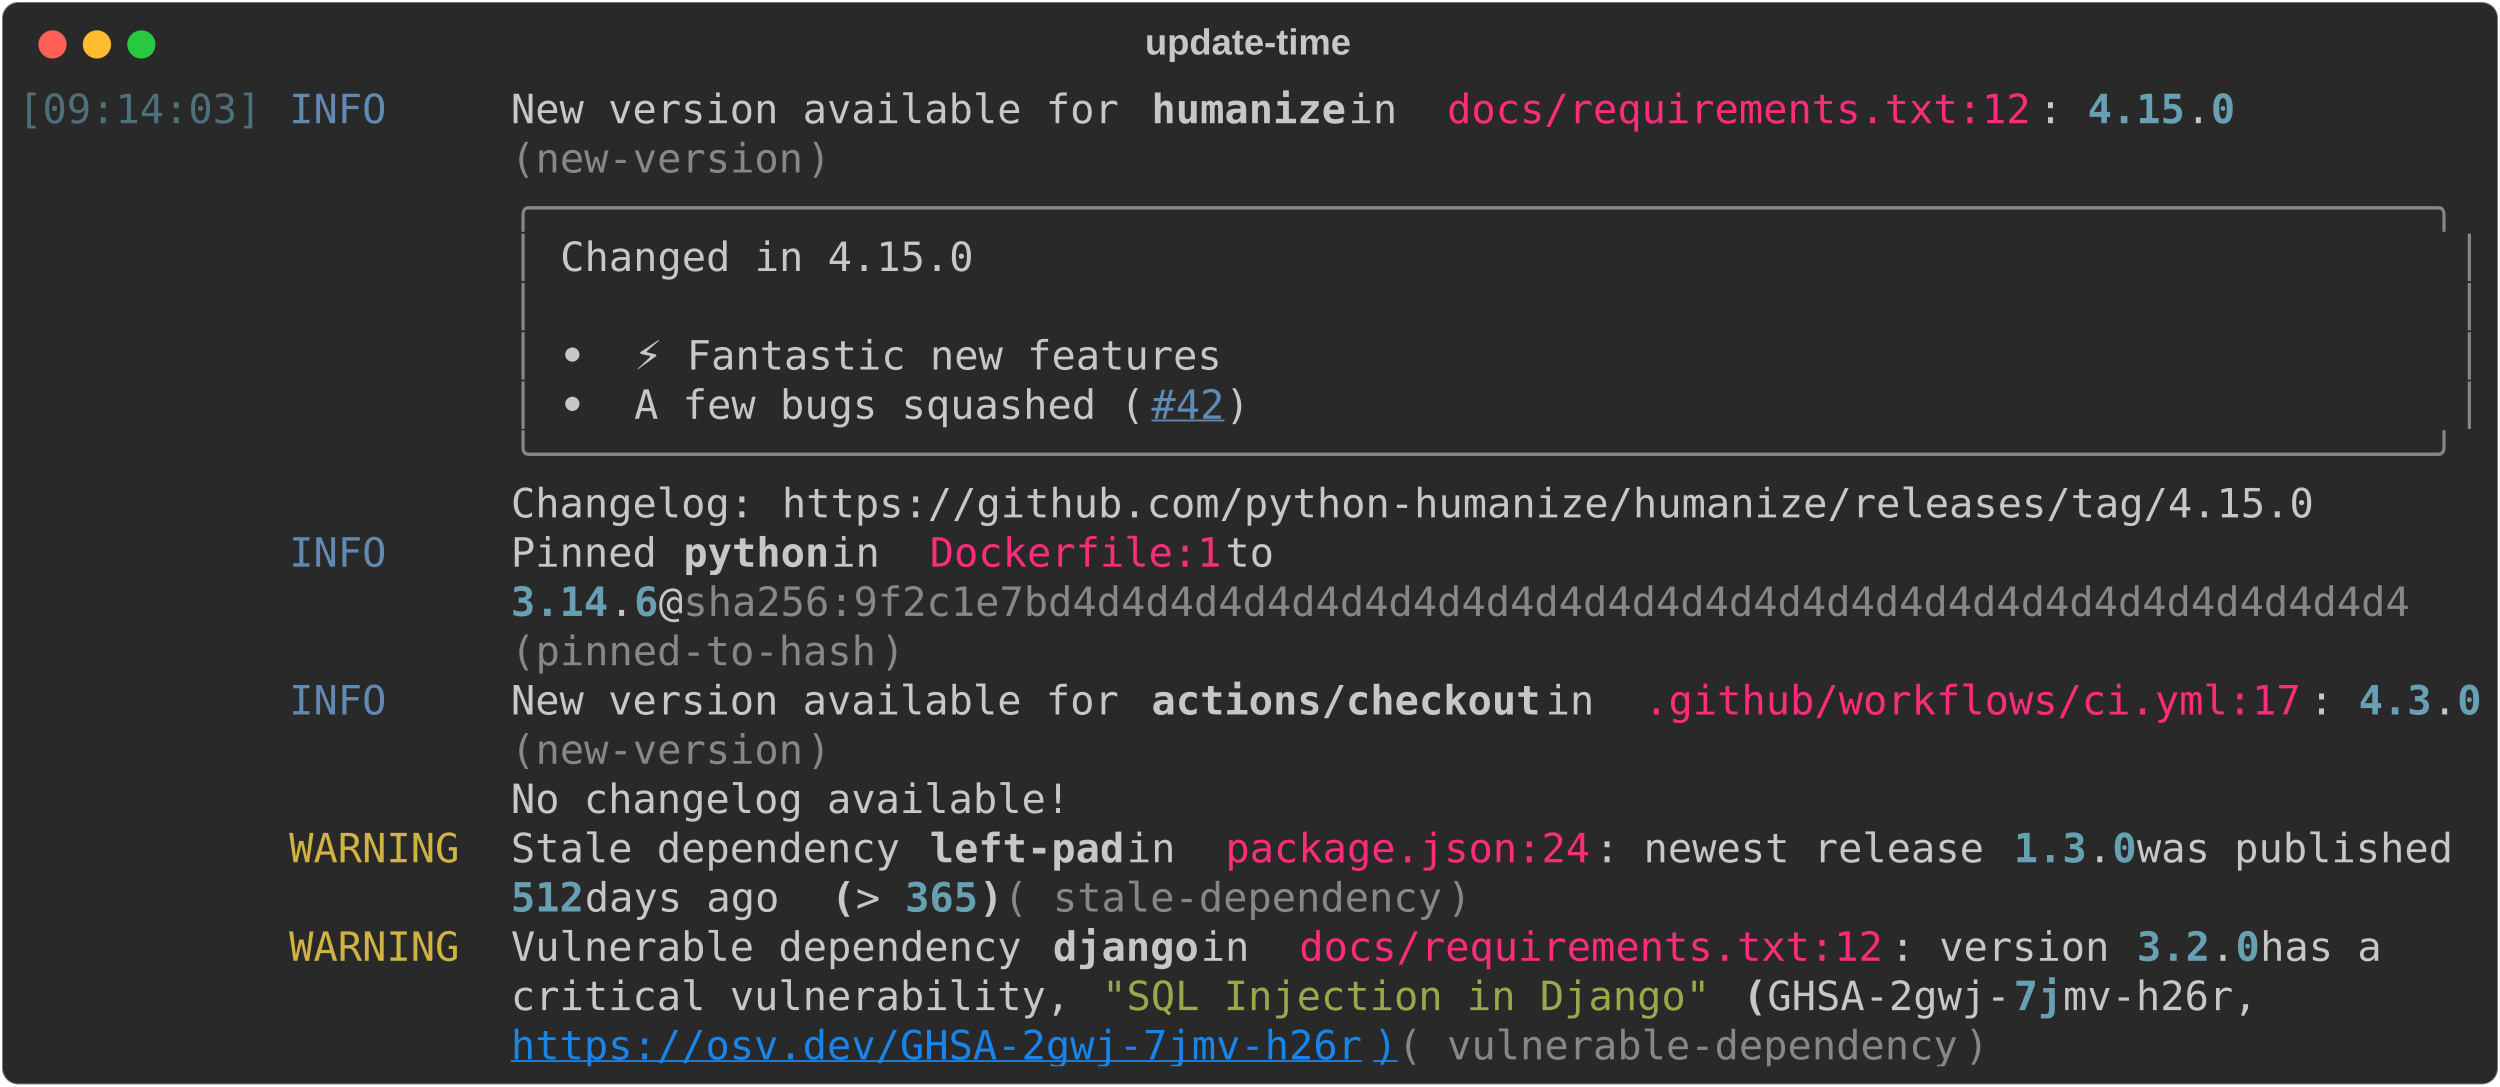
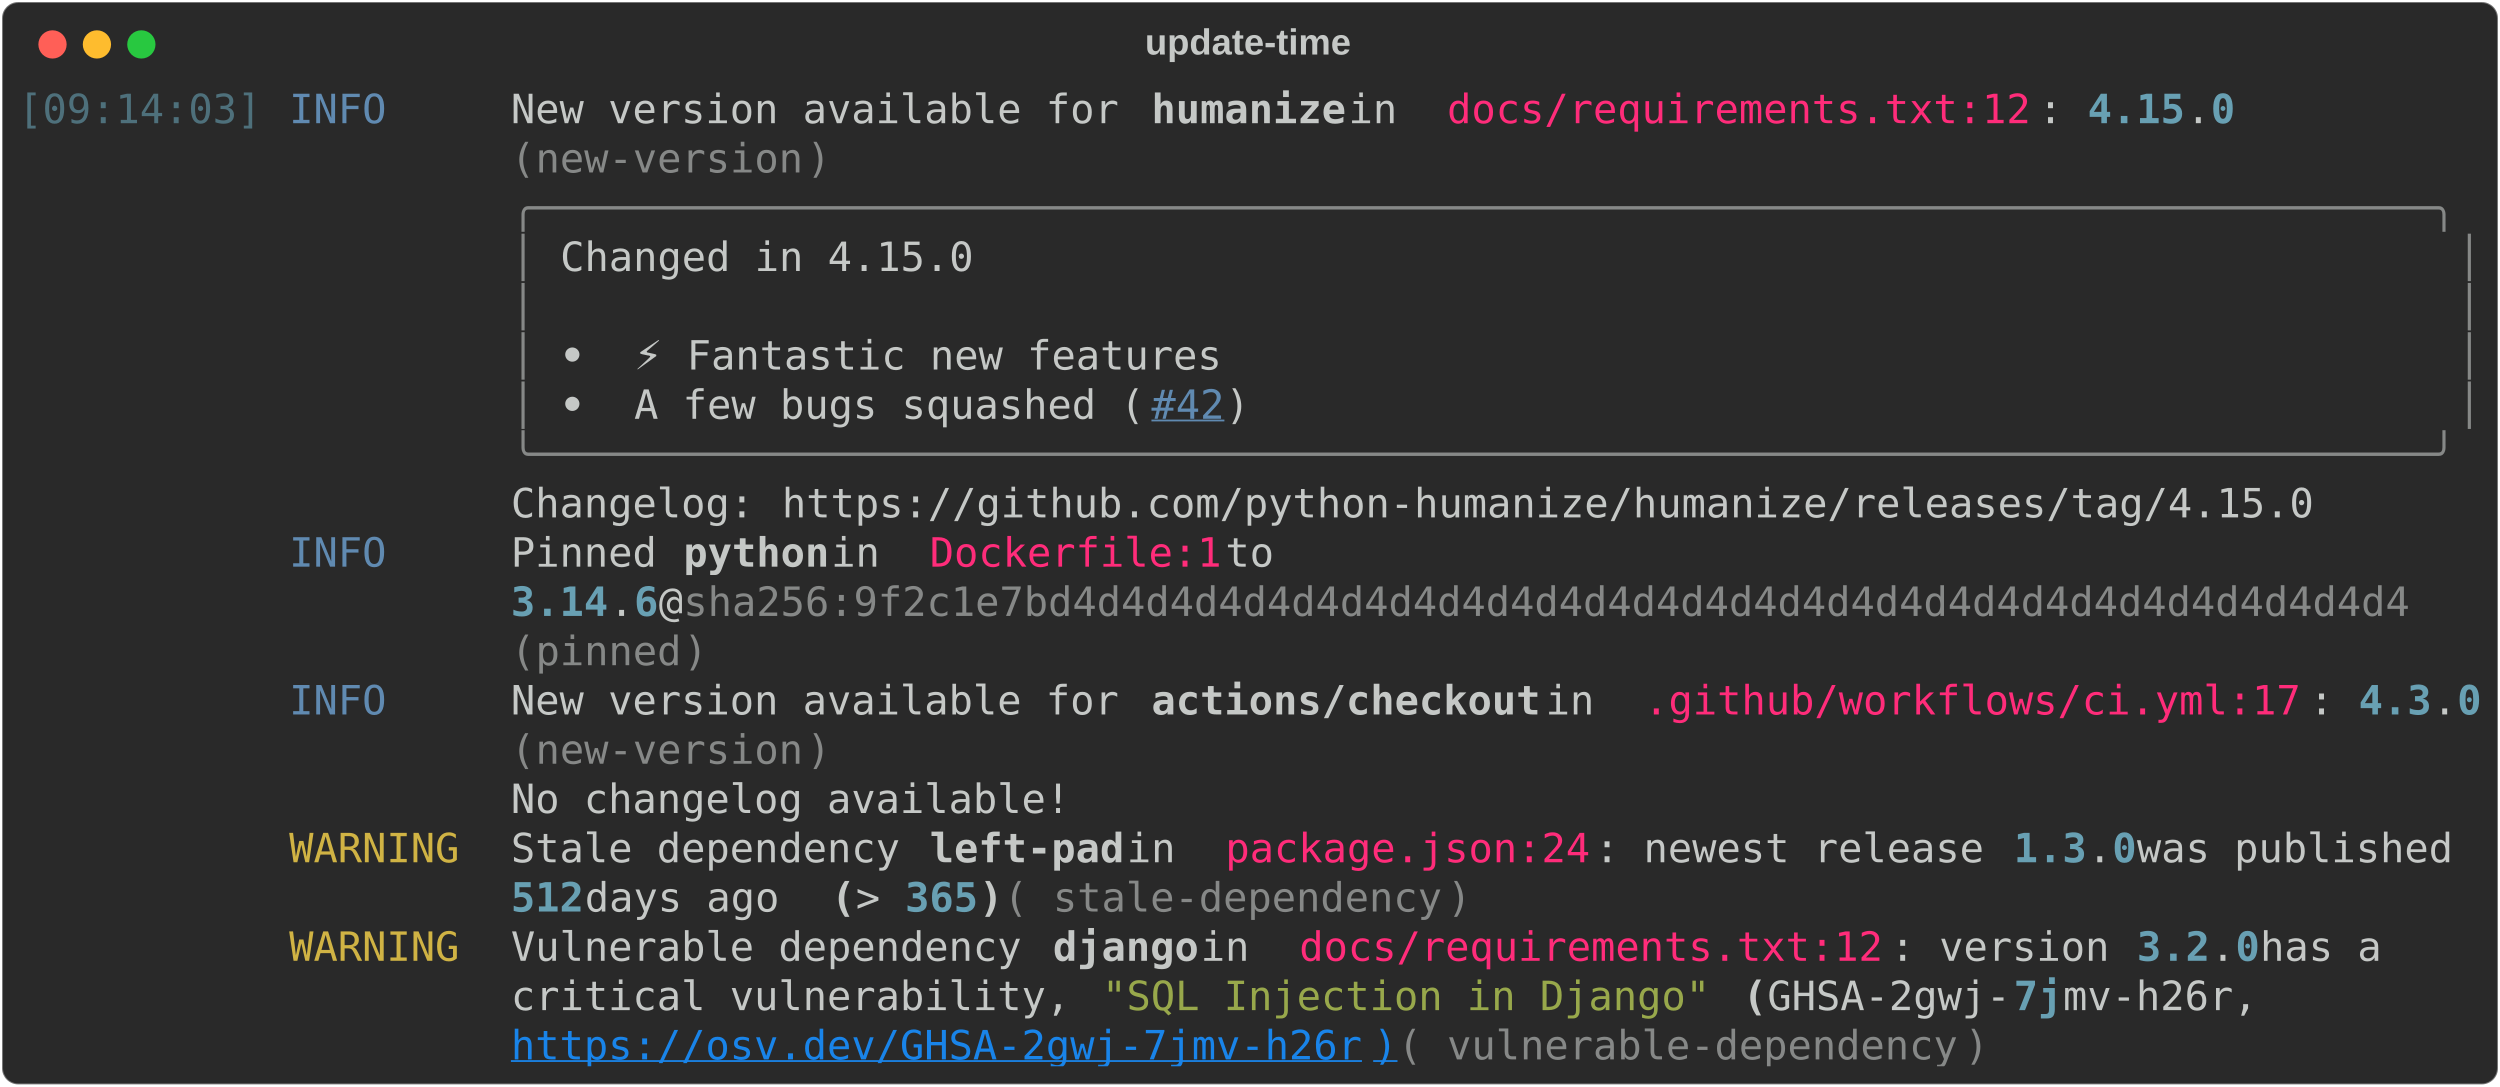
<svg xmlns="http://www.w3.org/2000/svg" class="rich-terminal" width="1238" height="538.0" viewBox="0 0 1238 538.0">
  <style>

    @font-face {
        font-family: "Fira Code";
        src: local("FiraCode-Regular");
        font-style: normal;
        font-weight: 400;
    }
    @font-face {
        font-family: "Fira Code";
        src: local("FiraCode-Bold");
        font-style: bold;
        font-weight: 700;
    }

    .update-time-log-matrix {
        font-family: Fira Code, monospace;
        font-size: 20px;
        line-height: 24.4px;
        font-variant-east-asian: full-width;
    }

    .update-time-log-title {
        font-size: 18px;
        font-weight: bold;
        font-family: arial;
    }

    .update-time-log-r1 { fill: #4e707b }
.update-time-log-r2 { fill: #608ab1 }
.update-time-log-r3 { fill: #c5c8c6 }
.update-time-log-r4 { fill: #c5c8c6;font-weight: bold }
.update-time-log-r5 { fill: #ff2c7a }
.update-time-log-r6 { fill: #68a0b3;font-weight: bold }
.update-time-log-r7 { fill: #868887 }
.update-time-log-r8 { fill: #608ab1;text-decoration: underline; }
.update-time-log-r9 { fill: #d0b344 }
.update-time-log-r10 { fill: #98a84b }
.update-time-log-r11 { fill: #1984e9;text-decoration: underline; }
    </style>
  <defs>
    <clipPath id="update-time-log-clip-terminal">
      <rect x="0" y="0" width="1219.0" height="487.0" />
    </clipPath>
    <clipPath id="update-time-log-line-0">
      <rect x="0" y="1.5" width="1220" height="24.65" />
    </clipPath>
    <clipPath id="update-time-log-line-1">
      <rect x="0" y="25.9" width="1220" height="24.65" />
    </clipPath>
    <clipPath id="update-time-log-line-2">
      <rect x="0" y="50.3" width="1220" height="24.65" />
    </clipPath>
    <clipPath id="update-time-log-line-3">
      <rect x="0" y="74.7" width="1220" height="24.65" />
    </clipPath>
    <clipPath id="update-time-log-line-4">
      <rect x="0" y="99.1" width="1220" height="24.65" />
    </clipPath>
    <clipPath id="update-time-log-line-5">
      <rect x="0" y="123.5" width="1220" height="24.65" />
    </clipPath>
    <clipPath id="update-time-log-line-6">
      <rect x="0" y="147.9" width="1220" height="24.65" />
    </clipPath>
    <clipPath id="update-time-log-line-7">
      <rect x="0" y="172.3" width="1220" height="24.65" />
    </clipPath>
    <clipPath id="update-time-log-line-8">
      <rect x="0" y="196.7" width="1220" height="24.65" />
    </clipPath>
    <clipPath id="update-time-log-line-9">
      <rect x="0" y="221.1" width="1220" height="24.65" />
    </clipPath>
    <clipPath id="update-time-log-line-10">
      <rect x="0" y="245.5" width="1220" height="24.65" />
    </clipPath>
    <clipPath id="update-time-log-line-11">
      <rect x="0" y="269.9" width="1220" height="24.65" />
    </clipPath>
    <clipPath id="update-time-log-line-12">
      <rect x="0" y="294.3" width="1220" height="24.65" />
    </clipPath>
    <clipPath id="update-time-log-line-13">
      <rect x="0" y="318.7" width="1220" height="24.65" />
    </clipPath>
    <clipPath id="update-time-log-line-14">
      <rect x="0" y="343.1" width="1220" height="24.65" />
    </clipPath>
    <clipPath id="update-time-log-line-15">
      <rect x="0" y="367.5" width="1220" height="24.65" />
    </clipPath>
    <clipPath id="update-time-log-line-16">
      <rect x="0" y="391.9" width="1220" height="24.65" />
    </clipPath>
    <clipPath id="update-time-log-line-17">
      <rect x="0" y="416.3" width="1220" height="24.65" />
    </clipPath>
    <clipPath id="update-time-log-line-18">
      <rect x="0" y="440.7" width="1220" height="24.65" />
    </clipPath>
  </defs>
  <rect fill="#292929" stroke="rgba(255,255,255,0.35)" stroke-width="1" x="1" y="1" width="1236" height="536" rx="8" />
  <text class="update-time-log-title" fill="#c5c8c6" text-anchor="middle" x="618" y="27">update-time</text>
  <g transform="translate(26,22)">
    <circle cx="0" cy="0" r="7" fill="#ff5f57" />
    <circle cx="22" cy="0" r="7" fill="#febc2e" />
    <circle cx="44" cy="0" r="7" fill="#28c840" />
  </g>
  <g transform="translate(9, 41)" clip-path="url(#update-time-log-clip-terminal)">
    <g class="update-time-log-matrix">
      <text class="update-time-log-r1" x="0" y="20" textLength="122" clip-path="url(#update-time-log-line-0)">[09:14:03]</text>
      <text class="update-time-log-r2" x="134.2" y="20" textLength="97.6" clip-path="url(#update-time-log-line-0)">INFO    </text>
      <text class="update-time-log-r3" x="244" y="20" textLength="317.2" clip-path="url(#update-time-log-line-0)">New version available for </text>
      <text class="update-time-log-r4" x="561.2" y="20" textLength="97.6" clip-path="url(#update-time-log-line-0)">humanize</text>
      <text class="update-time-log-r3" x="658.8" y="20" textLength="48.8" clip-path="url(#update-time-log-line-0)"> in </text>
      <text class="update-time-log-r5" x="707.6" y="20" textLength="292.8" clip-path="url(#update-time-log-line-0)">docs/requirements.txt:12</text>
      <text class="update-time-log-r3" x="1000.4" y="20" textLength="24.4" clip-path="url(#update-time-log-line-0)">: </text>
      <text class="update-time-log-r6" x="1024.8" y="20" textLength="48.8" clip-path="url(#update-time-log-line-0)">4.15</text>
      <text class="update-time-log-r3" x="1073.6" y="20" textLength="12.2" clip-path="url(#update-time-log-line-0)">.</text>
      <text class="update-time-log-r6" x="1085.8" y="20" textLength="12.2" clip-path="url(#update-time-log-line-0)">0</text>
      <text class="update-time-log-r3" x="1220" y="20" textLength="12.2" clip-path="url(#update-time-log-line-0)">
</text>
      <text class="update-time-log-r7" x="244" y="44.4" textLength="12.2" clip-path="url(#update-time-log-line-1)">(</text>
      <text class="update-time-log-r7" x="256.2" y="44.4" textLength="134.2" clip-path="url(#update-time-log-line-1)">new-version</text>
      <text class="update-time-log-r7" x="390.4" y="44.4" textLength="12.2" clip-path="url(#update-time-log-line-1)">)</text>
      <text class="update-time-log-r3" x="1220" y="44.4" textLength="12.2" clip-path="url(#update-time-log-line-1)">
</text>
      <text class="update-time-log-r7" x="244" y="68.8" textLength="976" clip-path="url(#update-time-log-line-2)">╭──────────────────────────────────────────────────────────────────────────────╮</text>
      <text class="update-time-log-r3" x="1220" y="68.8" textLength="12.2" clip-path="url(#update-time-log-line-2)">
</text>
      <text class="update-time-log-r7" x="244" y="93.2" textLength="12.2" clip-path="url(#update-time-log-line-3)">│</text>
      <text class="update-time-log-r3" x="268.4" y="93.2" textLength="927.2" clip-path="url(#update-time-log-line-3)">Changed in 4.15.0                                                           </text>
      <text class="update-time-log-r7" x="1207.8" y="93.2" textLength="12.2" clip-path="url(#update-time-log-line-3)">│</text>
      <text class="update-time-log-r3" x="1220" y="93.2" textLength="12.2" clip-path="url(#update-time-log-line-3)">
</text>
      <text class="update-time-log-r7" x="244" y="117.6" textLength="12.2" clip-path="url(#update-time-log-line-4)">│</text>
      <text class="update-time-log-r7" x="1207.8" y="117.6" textLength="12.2" clip-path="url(#update-time-log-line-4)">│</text>
      <text class="update-time-log-r3" x="1220" y="117.6" textLength="12.2" clip-path="url(#update-time-log-line-4)">
</text>
      <text class="update-time-log-r7" x="244" y="142" textLength="12.2" clip-path="url(#update-time-log-line-5)">│</text>
      <text class="update-time-log-r4" x="268.4" y="142" textLength="36.6" clip-path="url(#update-time-log-line-5)"> • </text>
      <text class="update-time-log-r3" x="305" y="142" textLength="878.4" clip-path="url(#update-time-log-line-5)">⚡ Fantastic new features                                                </text>
      <text class="update-time-log-r7" x="1207.8" y="142" textLength="12.2" clip-path="url(#update-time-log-line-5)">│</text>
      <text class="update-time-log-r3" x="1220" y="142" textLength="12.2" clip-path="url(#update-time-log-line-5)">
</text>
      <text class="update-time-log-r7" x="244" y="166.4" textLength="12.2" clip-path="url(#update-time-log-line-6)">│</text>
      <text class="update-time-log-r4" x="268.4" y="166.4" textLength="36.6" clip-path="url(#update-time-log-line-6)"> • </text>
      <text class="update-time-log-r3" x="305" y="166.4" textLength="256.2" clip-path="url(#update-time-log-line-6)">A few bugs squashed (</text>
      <text class="update-time-log-r8" x="561.2" y="166.4" textLength="36.6" clip-path="url(#update-time-log-line-6)">#42</text>
      <text class="update-time-log-r3" x="597.8" y="166.4" textLength="597.8" clip-path="url(#update-time-log-line-6)">)                                                </text>
      <text class="update-time-log-r7" x="1207.8" y="166.4" textLength="12.2" clip-path="url(#update-time-log-line-6)">│</text>
      <text class="update-time-log-r3" x="1220" y="166.4" textLength="12.2" clip-path="url(#update-time-log-line-6)">
</text>
      <text class="update-time-log-r7" x="244" y="190.8" textLength="976" clip-path="url(#update-time-log-line-7)">╰──────────────────────────────────────────────────────────────────────────────╯</text>
      <text class="update-time-log-r3" x="1220" y="190.8" textLength="12.2" clip-path="url(#update-time-log-line-7)">
</text>
      <text class="update-time-log-r3" x="244" y="215.2" textLength="134.2" clip-path="url(#update-time-log-line-8)">Changelog: </text>
      <text class="update-time-log-r3" x="378.2" y="215.2" textLength="768.6" clip-path="url(#update-time-log-line-8)">https://github.com/python-humanize/humanize/releases/tag/4.15.0</text>
      <text class="update-time-log-r3" x="1220" y="215.2" textLength="12.2" clip-path="url(#update-time-log-line-8)">
</text>
      <text class="update-time-log-r2" x="134.2" y="239.6" textLength="97.6" clip-path="url(#update-time-log-line-9)">INFO    </text>
      <text class="update-time-log-r3" x="244" y="239.6" textLength="85.4" clip-path="url(#update-time-log-line-9)">Pinned </text>
      <text class="update-time-log-r4" x="329.4" y="239.6" textLength="73.2" clip-path="url(#update-time-log-line-9)">python</text>
      <text class="update-time-log-r3" x="402.6" y="239.6" textLength="48.8" clip-path="url(#update-time-log-line-9)"> in </text>
      <text class="update-time-log-r5" x="451.4" y="239.6" textLength="146.4" clip-path="url(#update-time-log-line-9)">Dockerfile:1</text>
      <text class="update-time-log-r3" x="597.8" y="239.6" textLength="622.2" clip-path="url(#update-time-log-line-9)"> to                                                </text>
      <text class="update-time-log-r3" x="1220" y="239.6" textLength="12.2" clip-path="url(#update-time-log-line-9)">
</text>
      <text class="update-time-log-r6" x="244" y="264" textLength="48.8" clip-path="url(#update-time-log-line-10)">3.14</text>
      <text class="update-time-log-r3" x="292.8" y="264" textLength="12.2" clip-path="url(#update-time-log-line-10)">.</text>
      <text class="update-time-log-r6" x="305" y="264" textLength="12.2" clip-path="url(#update-time-log-line-10)">6</text>
      <text class="update-time-log-r3" x="317.2" y="264" textLength="12.2" clip-path="url(#update-time-log-line-10)">@</text>
      <text class="update-time-log-r7" x="329.4" y="264" textLength="866.2" clip-path="url(#update-time-log-line-10)">sha256:9f2c1e7bd4d4d4d4d4d4d4d4d4d4d4d4d4d4d4d4d4d4d4d4d4d4d4d4d4d4d4d4</text>
      <text class="update-time-log-r3" x="1220" y="264" textLength="12.2" clip-path="url(#update-time-log-line-10)">
</text>
      <text class="update-time-log-r7" x="244" y="288.4" textLength="12.2" clip-path="url(#update-time-log-line-11)">(</text>
-       <text class="update-time-log-r7" x="256.2" y="288.4" textLength="170.8" clip-path="url(#update-time-log-line-11)">pinned-to-hash</text>
-       <text class="update-time-log-r7" x="427" y="288.4" textLength="12.2" clip-path="url(#update-time-log-line-11)">)</text>
+       <text class="update-time-log-r7" x="256.2" y="288.4" textLength="73.2" clip-path="url(#update-time-log-line-11)">pinned</text>
+       <text class="update-time-log-r7" x="329.4" y="288.4" textLength="12.2" clip-path="url(#update-time-log-line-11)">)</text>
      <text class="update-time-log-r3" x="1220" y="288.4" textLength="12.2" clip-path="url(#update-time-log-line-11)">
</text>
      <text class="update-time-log-r2" x="134.2" y="312.8" textLength="97.6" clip-path="url(#update-time-log-line-12)">INFO    </text>
      <text class="update-time-log-r3" x="244" y="312.8" textLength="317.2" clip-path="url(#update-time-log-line-12)">New version available for </text>
      <text class="update-time-log-r4" x="561.2" y="312.8" textLength="195.2" clip-path="url(#update-time-log-line-12)">actions/checkout</text>
      <text class="update-time-log-r3" x="756.4" y="312.8" textLength="48.8" clip-path="url(#update-time-log-line-12)"> in </text>
      <text class="update-time-log-r5" x="805.2" y="312.8" textLength="329.4" clip-path="url(#update-time-log-line-12)">.github/workflows/ci.yml:17</text>
      <text class="update-time-log-r3" x="1134.6" y="312.8" textLength="24.4" clip-path="url(#update-time-log-line-12)">: </text>
      <text class="update-time-log-r6" x="1159" y="312.8" textLength="36.6" clip-path="url(#update-time-log-line-12)">4.3</text>
      <text class="update-time-log-r3" x="1195.6" y="312.8" textLength="12.2" clip-path="url(#update-time-log-line-12)">.</text>
      <text class="update-time-log-r6" x="1207.8" y="312.8" textLength="12.2" clip-path="url(#update-time-log-line-12)">0</text>
      <text class="update-time-log-r3" x="1220" y="312.8" textLength="12.2" clip-path="url(#update-time-log-line-12)">
</text>
      <text class="update-time-log-r7" x="244" y="337.2" textLength="12.2" clip-path="url(#update-time-log-line-13)">(</text>
      <text class="update-time-log-r7" x="256.2" y="337.2" textLength="134.2" clip-path="url(#update-time-log-line-13)">new-version</text>
      <text class="update-time-log-r7" x="390.4" y="337.2" textLength="12.2" clip-path="url(#update-time-log-line-13)">)</text>
      <text class="update-time-log-r3" x="1220" y="337.2" textLength="12.2" clip-path="url(#update-time-log-line-13)">
</text>
      <text class="update-time-log-r3" x="244" y="361.6" textLength="976" clip-path="url(#update-time-log-line-14)">No changelog available!                                                         </text>
      <text class="update-time-log-r3" x="1220" y="361.6" textLength="12.2" clip-path="url(#update-time-log-line-14)">
</text>
      <text class="update-time-log-r9" x="134.2" y="386" textLength="97.6" clip-path="url(#update-time-log-line-15)">WARNING </text>
      <text class="update-time-log-r3" x="244" y="386" textLength="207.4" clip-path="url(#update-time-log-line-15)">Stale dependency </text>
      <text class="update-time-log-r4" x="451.4" y="386" textLength="97.6" clip-path="url(#update-time-log-line-15)">left-pad</text>
      <text class="update-time-log-r3" x="549" y="386" textLength="48.8" clip-path="url(#update-time-log-line-15)"> in </text>
      <text class="update-time-log-r5" x="597.8" y="386" textLength="183" clip-path="url(#update-time-log-line-15)">package.json:24</text>
      <text class="update-time-log-r3" x="780.8" y="386" textLength="207.4" clip-path="url(#update-time-log-line-15)">: newest release </text>
      <text class="update-time-log-r6" x="988.2" y="386" textLength="36.6" clip-path="url(#update-time-log-line-15)">1.3</text>
      <text class="update-time-log-r3" x="1024.8" y="386" textLength="12.2" clip-path="url(#update-time-log-line-15)">.</text>
      <text class="update-time-log-r6" x="1037" y="386" textLength="12.2" clip-path="url(#update-time-log-line-15)">0</text>
      <text class="update-time-log-r3" x="1049.2" y="386" textLength="170.8" clip-path="url(#update-time-log-line-15)"> was published</text>
      <text class="update-time-log-r3" x="1220" y="386" textLength="12.2" clip-path="url(#update-time-log-line-15)">
</text>
      <text class="update-time-log-r6" x="244" y="410.4" textLength="36.6" clip-path="url(#update-time-log-line-16)">512</text>
      <text class="update-time-log-r3" x="280.6" y="410.4" textLength="122" clip-path="url(#update-time-log-line-16)"> days ago </text>
      <text class="update-time-log-r4" x="402.6" y="410.4" textLength="12.2" clip-path="url(#update-time-log-line-16)">(</text>
      <text class="update-time-log-r3" x="414.8" y="410.4" textLength="24.4" clip-path="url(#update-time-log-line-16)">&gt; </text>
      <text class="update-time-log-r6" x="439.2" y="410.4" textLength="36.6" clip-path="url(#update-time-log-line-16)">365</text>
      <text class="update-time-log-r4" x="475.8" y="410.4" textLength="12.2" clip-path="url(#update-time-log-line-16)">)</text>
      <text class="update-time-log-r7" x="488" y="410.4" textLength="24.4" clip-path="url(#update-time-log-line-16)"> (</text>
      <text class="update-time-log-r7" x="512.4" y="410.4" textLength="195.2" clip-path="url(#update-time-log-line-16)">stale-dependency</text>
      <text class="update-time-log-r7" x="707.6" y="410.4" textLength="12.2" clip-path="url(#update-time-log-line-16)">)</text>
      <text class="update-time-log-r3" x="1220" y="410.4" textLength="12.2" clip-path="url(#update-time-log-line-16)">
</text>
      <text class="update-time-log-r9" x="134.2" y="434.8" textLength="97.6" clip-path="url(#update-time-log-line-17)">WARNING </text>
      <text class="update-time-log-r3" x="244" y="434.8" textLength="268.4" clip-path="url(#update-time-log-line-17)">Vulnerable dependency </text>
      <text class="update-time-log-r4" x="512.4" y="434.8" textLength="73.2" clip-path="url(#update-time-log-line-17)">django</text>
      <text class="update-time-log-r3" x="585.6" y="434.8" textLength="48.8" clip-path="url(#update-time-log-line-17)"> in </text>
      <text class="update-time-log-r5" x="634.4" y="434.8" textLength="292.8" clip-path="url(#update-time-log-line-17)">docs/requirements.txt:12</text>
      <text class="update-time-log-r3" x="927.2" y="434.8" textLength="122" clip-path="url(#update-time-log-line-17)">: version </text>
      <text class="update-time-log-r6" x="1049.2" y="434.8" textLength="36.6" clip-path="url(#update-time-log-line-17)">3.2</text>
      <text class="update-time-log-r3" x="1085.8" y="434.8" textLength="12.2" clip-path="url(#update-time-log-line-17)">.</text>
      <text class="update-time-log-r6" x="1098" y="434.8" textLength="12.2" clip-path="url(#update-time-log-line-17)">0</text>
      <text class="update-time-log-r3" x="1110.2" y="434.8" textLength="109.8" clip-path="url(#update-time-log-line-17)"> has a   </text>
      <text class="update-time-log-r3" x="1220" y="434.8" textLength="12.2" clip-path="url(#update-time-log-line-17)">
</text>
      <text class="update-time-log-r3" x="244" y="459.2" textLength="292.8" clip-path="url(#update-time-log-line-18)">critical vulnerability, </text>
      <text class="update-time-log-r10" x="536.8" y="459.2" textLength="305" clip-path="url(#update-time-log-line-18)">"SQL Injection in Django"</text>
      <text class="update-time-log-r4" x="854" y="459.2" textLength="12.2" clip-path="url(#update-time-log-line-18)">(</text>
      <text class="update-time-log-r3" x="866.2" y="459.2" textLength="122" clip-path="url(#update-time-log-line-18)">GHSA-2gwj-</text>
      <text class="update-time-log-r6" x="988.2" y="459.2" textLength="24.4" clip-path="url(#update-time-log-line-18)">7j</text>
      <text class="update-time-log-r3" x="1012.6" y="459.2" textLength="207.4" clip-path="url(#update-time-log-line-18)">mv-h26r,         </text>
      <text class="update-time-log-r3" x="1220" y="459.2" textLength="12.2" clip-path="url(#update-time-log-line-18)">
</text>
      <text class="update-time-log-r11" x="244" y="483.6" textLength="427" clip-path="url(#update-time-log-line-19)">https://osv.dev/GHSA-2gwj-7jmv-h26r</text>
      <text class="update-time-log-r11" x="671" y="483.6" textLength="12.2" clip-path="url(#update-time-log-line-19)">)</text>
      <text class="update-time-log-r7" x="683.2" y="483.6" textLength="24.4" clip-path="url(#update-time-log-line-19)"> (</text>
      <text class="update-time-log-r7" x="707.6" y="483.6" textLength="256.2" clip-path="url(#update-time-log-line-19)">vulnerable-dependency</text>
      <text class="update-time-log-r7" x="963.8" y="483.6" textLength="12.2" clip-path="url(#update-time-log-line-19)">)</text>
      <text class="update-time-log-r3" x="1220" y="483.6" textLength="12.2" clip-path="url(#update-time-log-line-19)">
</text>
    </g>
  </g>
</svg>
